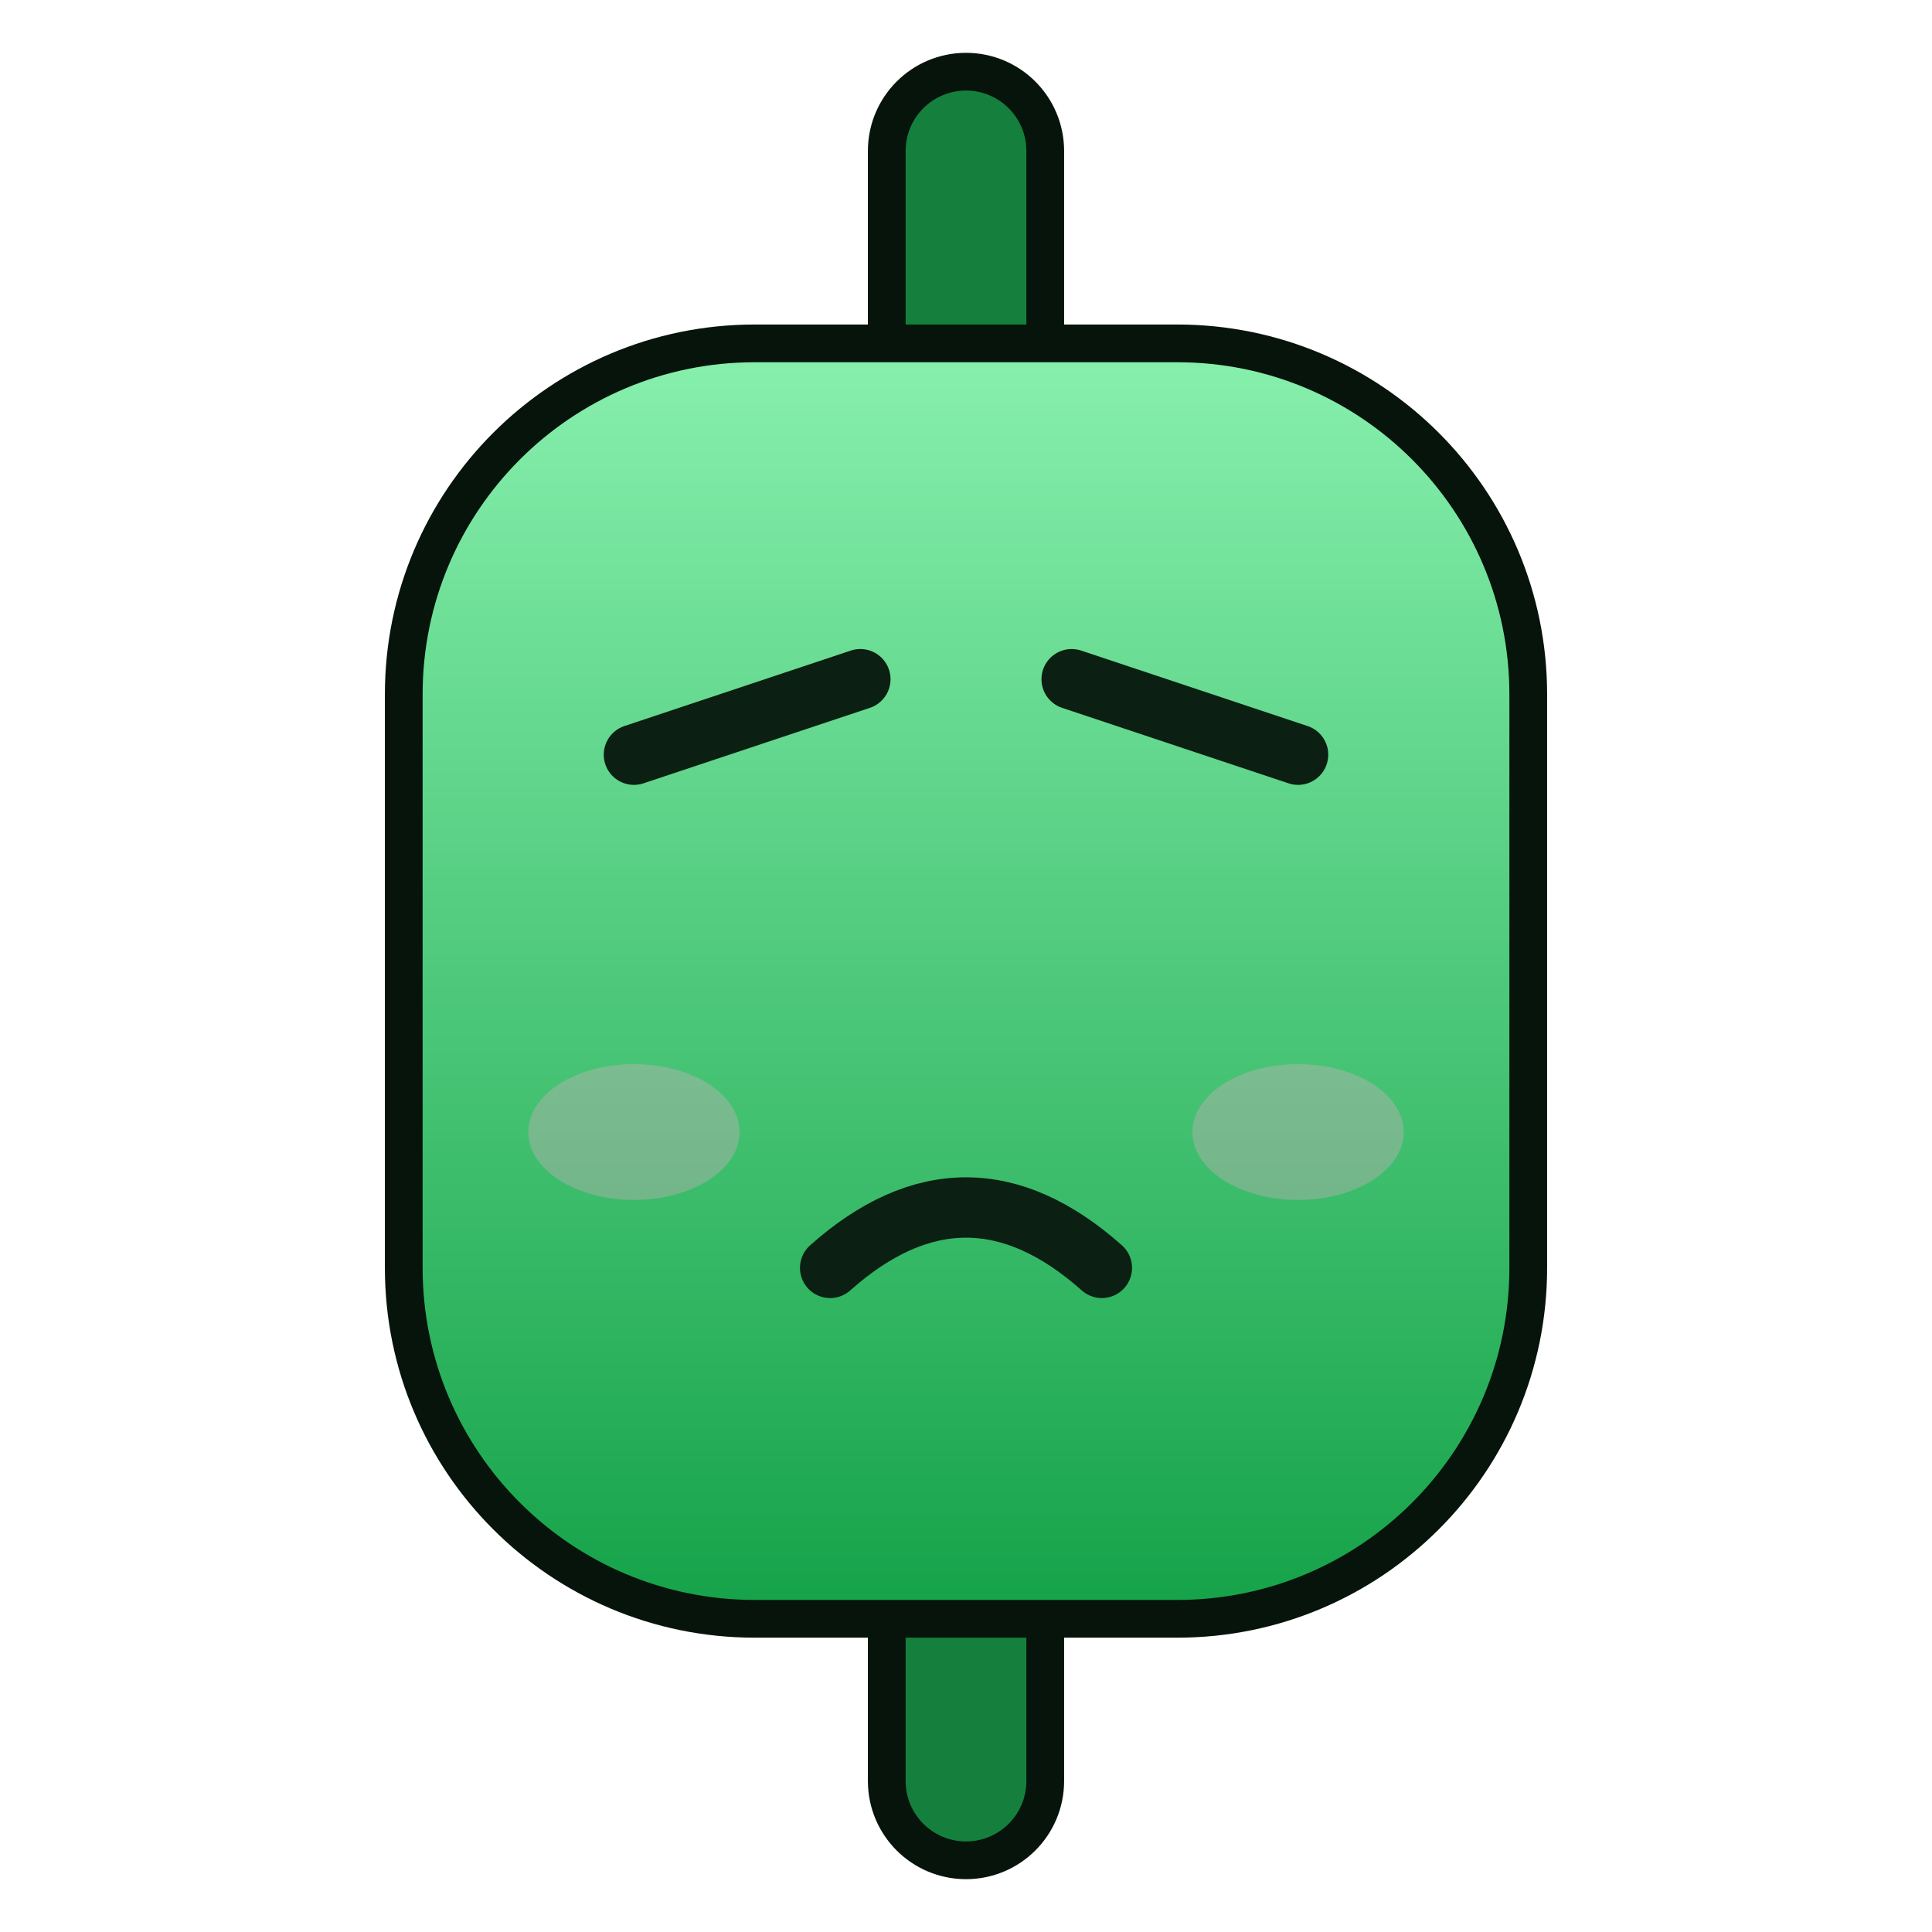
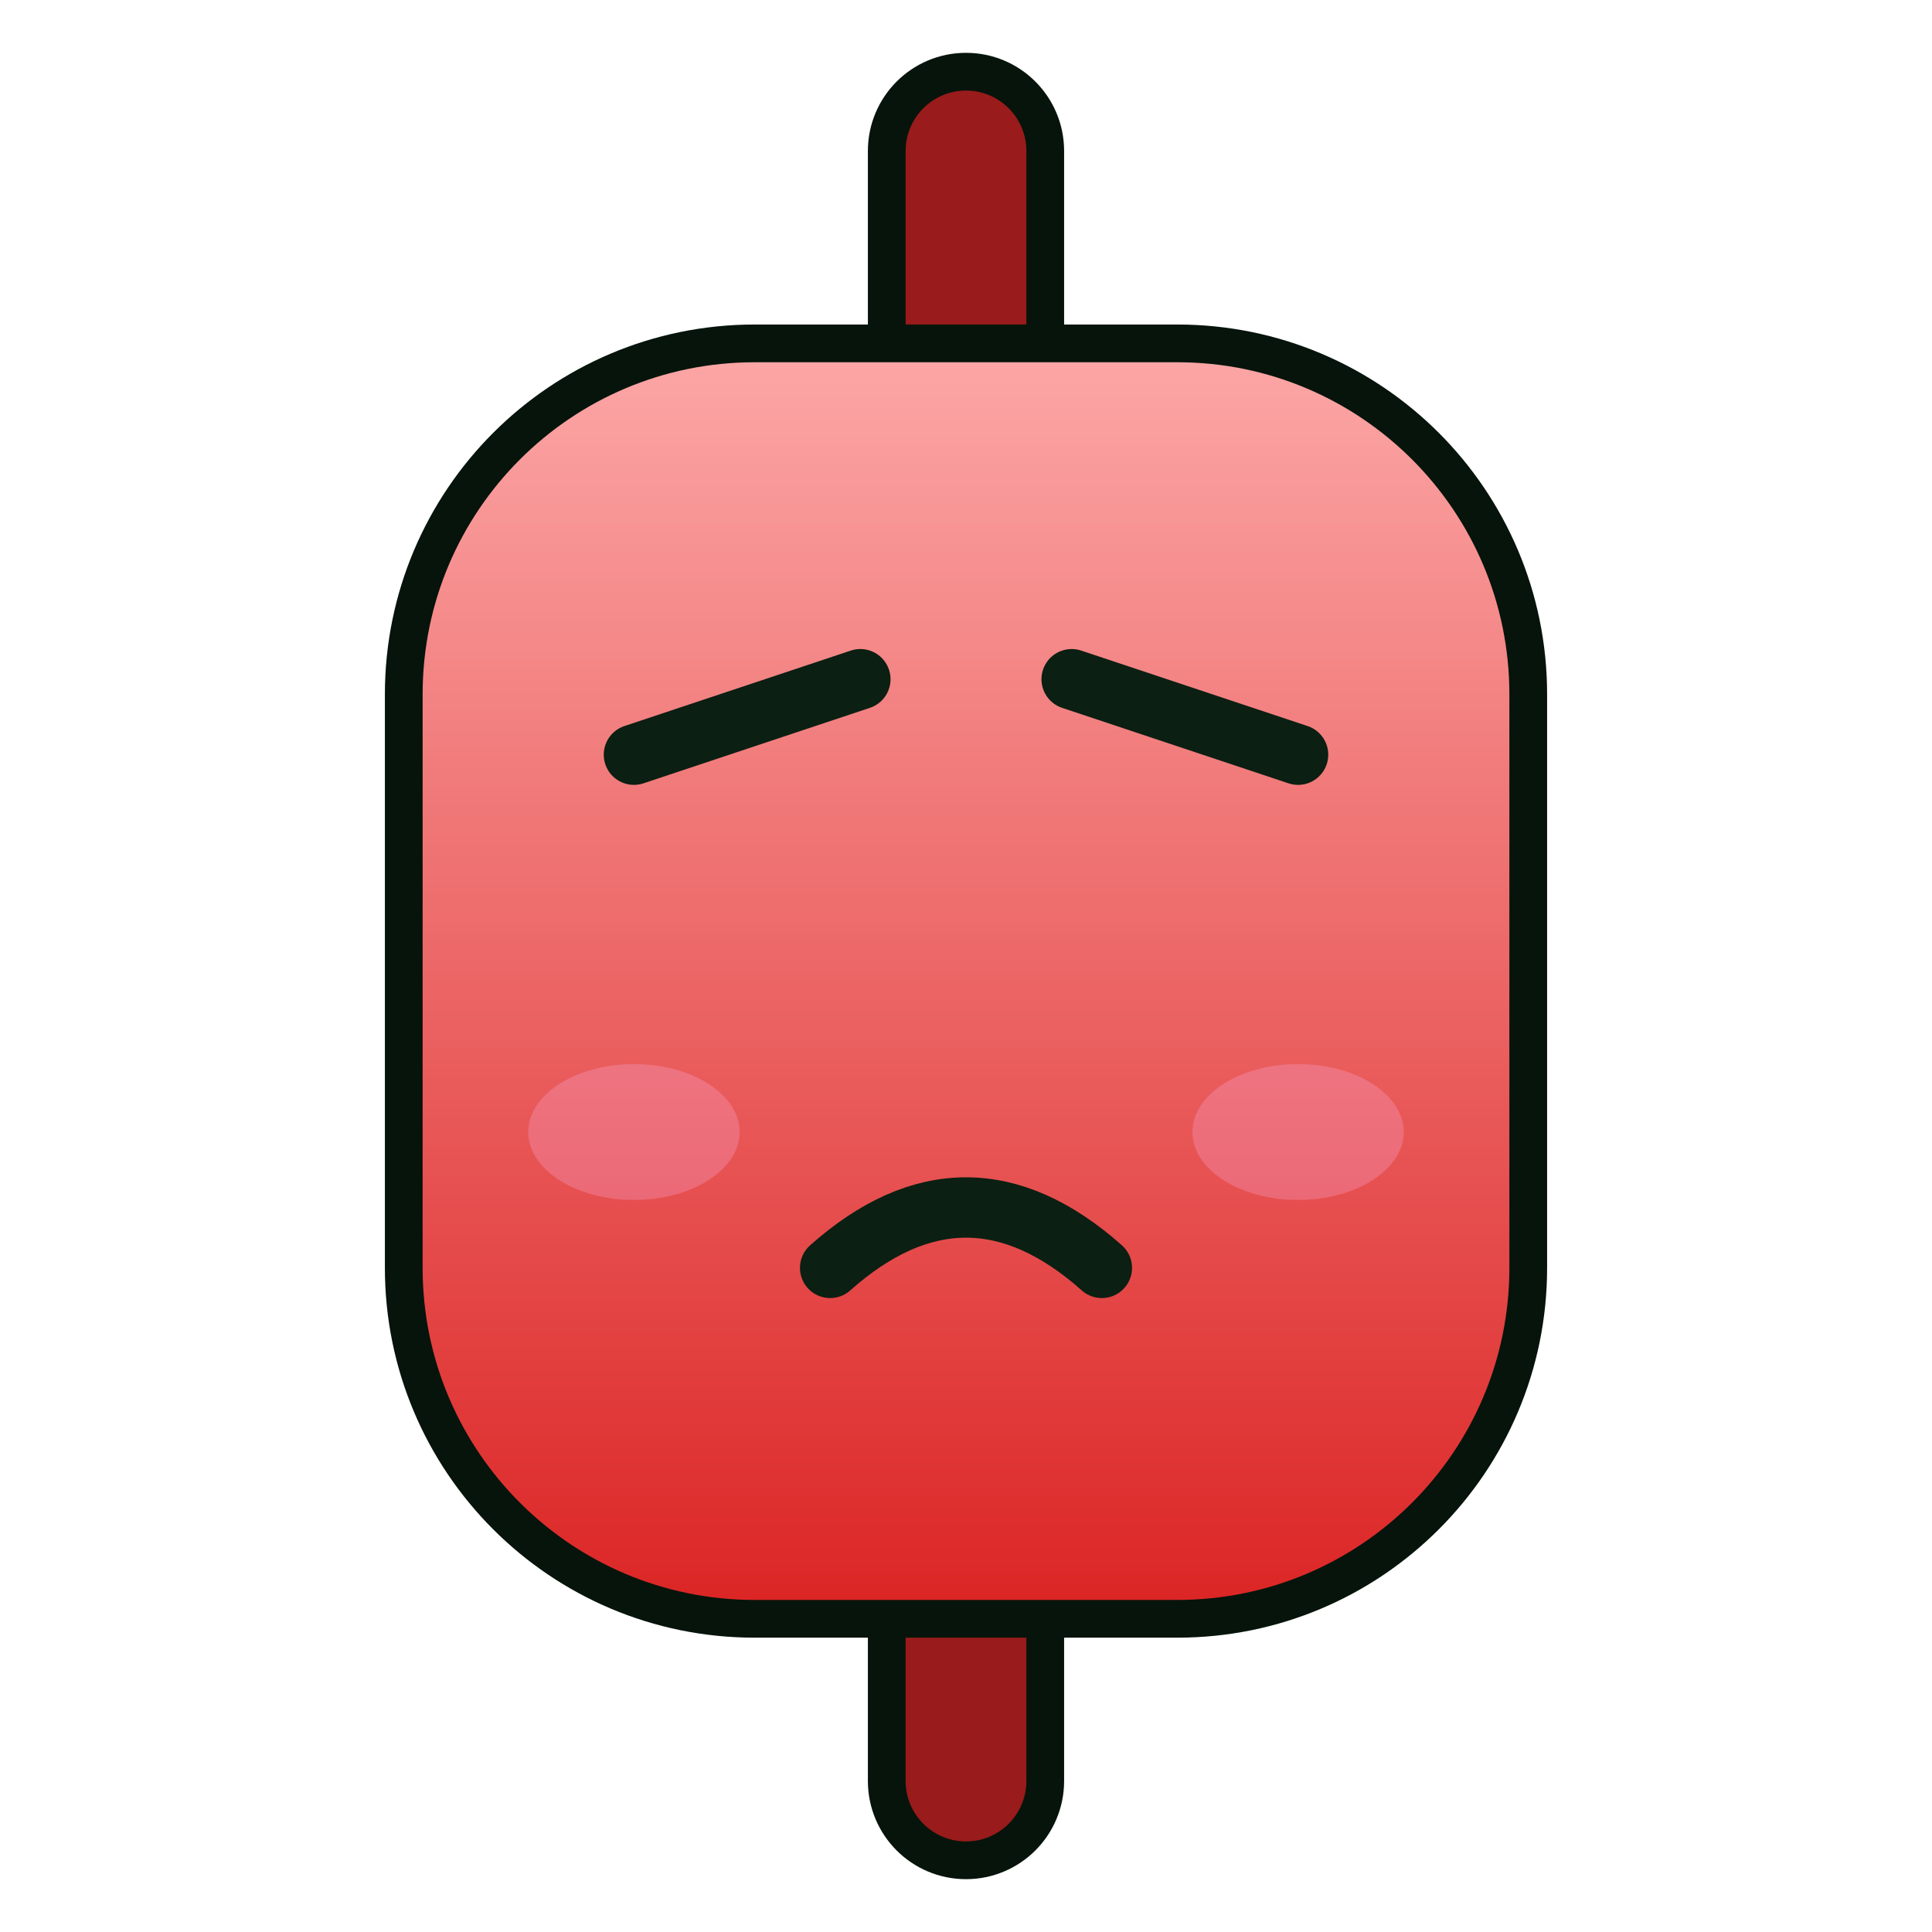
<svg xmlns="http://www.w3.org/2000/svg" viewBox="0 0 128 128" width="256" height="256">
  <defs>
    <linearGradient id="g" x1="0" y1="0" x2="0" y2="1">
-       <stop offset="0" stop-color="#86efac" />
-       <stop offset="1" stop-color="#16a34a" />
+       <stop offset="0" stop-color="#fca5a5" />
+       <stop offset="1" stop-color="#dc2626" />
    </linearGradient>
  </defs>
-   <rect x="60" y="6" width="8" height="116" rx="4" fill="#15803d" stroke="#06140b" stroke-width="5" paint-order="stroke" />
+   <rect x="60" y="6" width="8" height="116" rx="4" fill="#991b1b" stroke="#06140b" stroke-width="5" paint-order="stroke" />
  <path d="M46 69 C43 75 43 78 46 79 C49 78 49 75 46 69 Z" fill="#7dd3fc" stroke="#0b1f12" stroke-width="1.5" />
  <rect x="28" y="24" width="72" height="82" rx="22" fill="url(#g)" stroke="#06140b" stroke-width="5" paint-order="stroke" />
  <ellipse cx="42" cy="75" rx="7" ry="4.5" fill="#f9a8d4" opacity="0.3" />
  <ellipse cx="86" cy="75" rx="7" ry="4.5" fill="#f9a8d4" opacity="0.3" />
  <path d="M42 50 L57 45" fill="none" stroke="#0b1f12" stroke-width="4" stroke-linecap="round" stroke-linejoin="round" />
  <path d="M86 50 L71 45" fill="none" stroke="#0b1f12" stroke-width="4" stroke-linecap="round" stroke-linejoin="round" />
  <path d="M55 84 Q64 76 73 84" fill="none" stroke="#0b1f12" stroke-width="4" stroke-linecap="round" stroke-linejoin="round" />
</svg>
